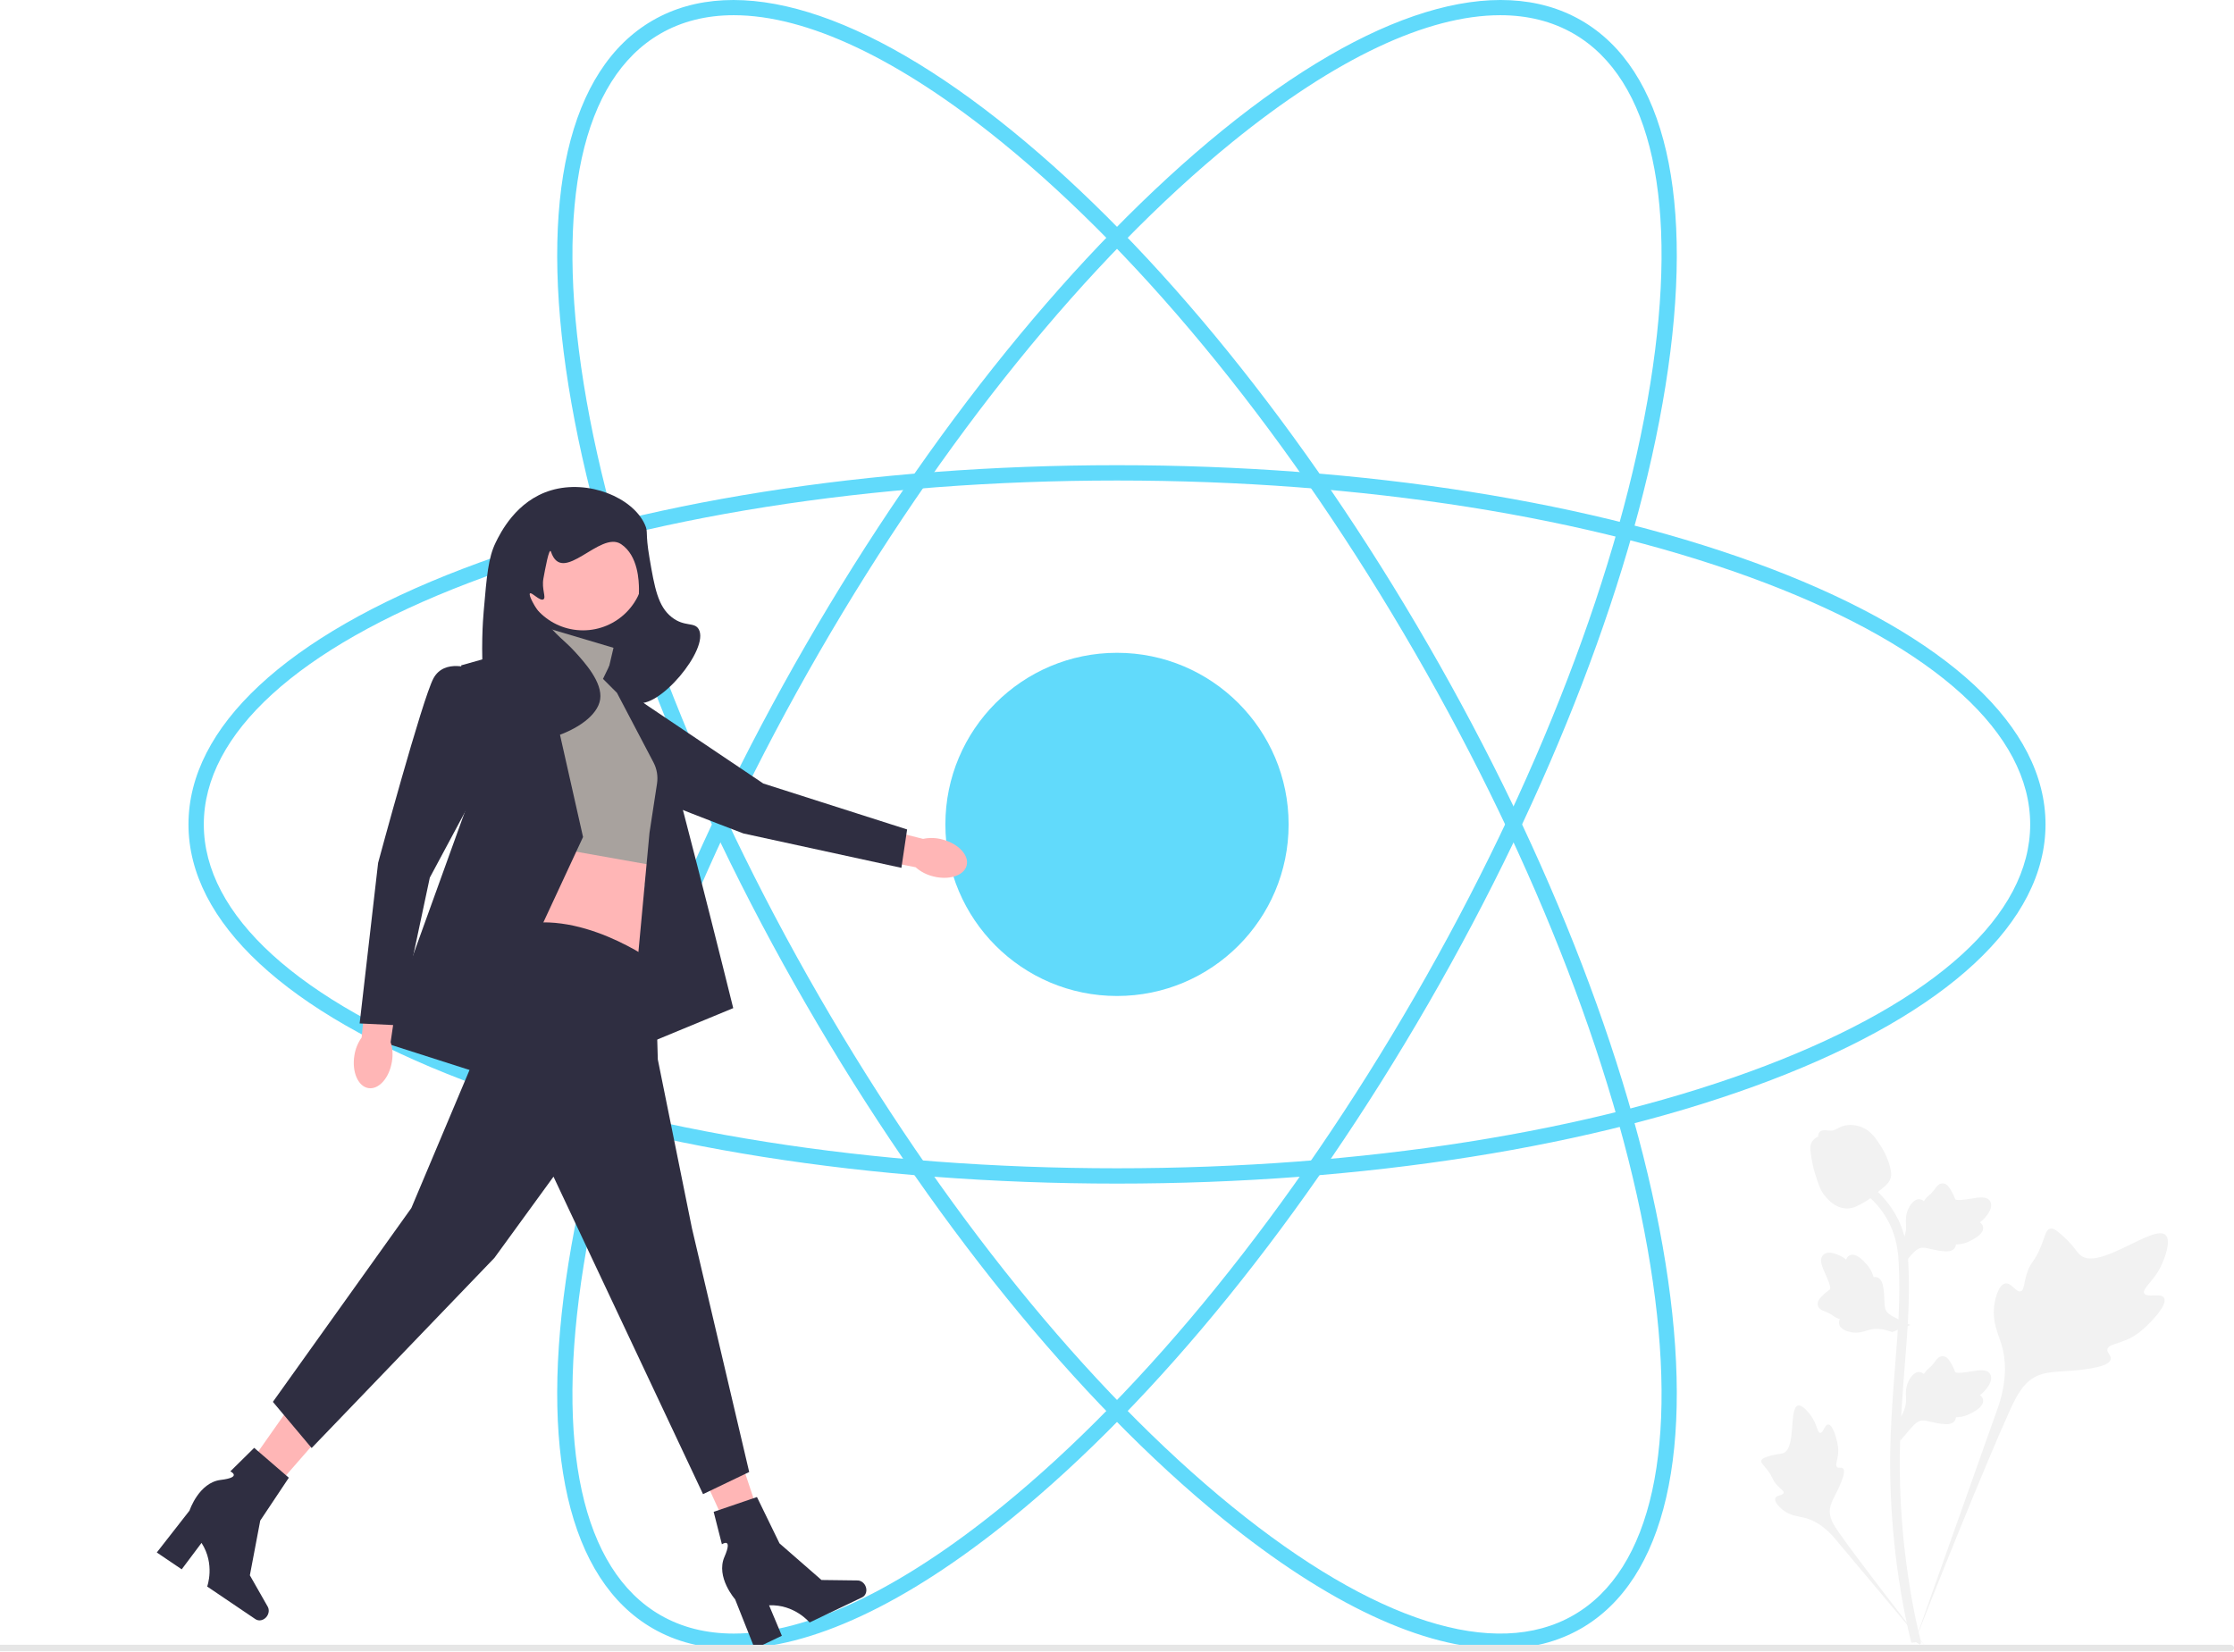
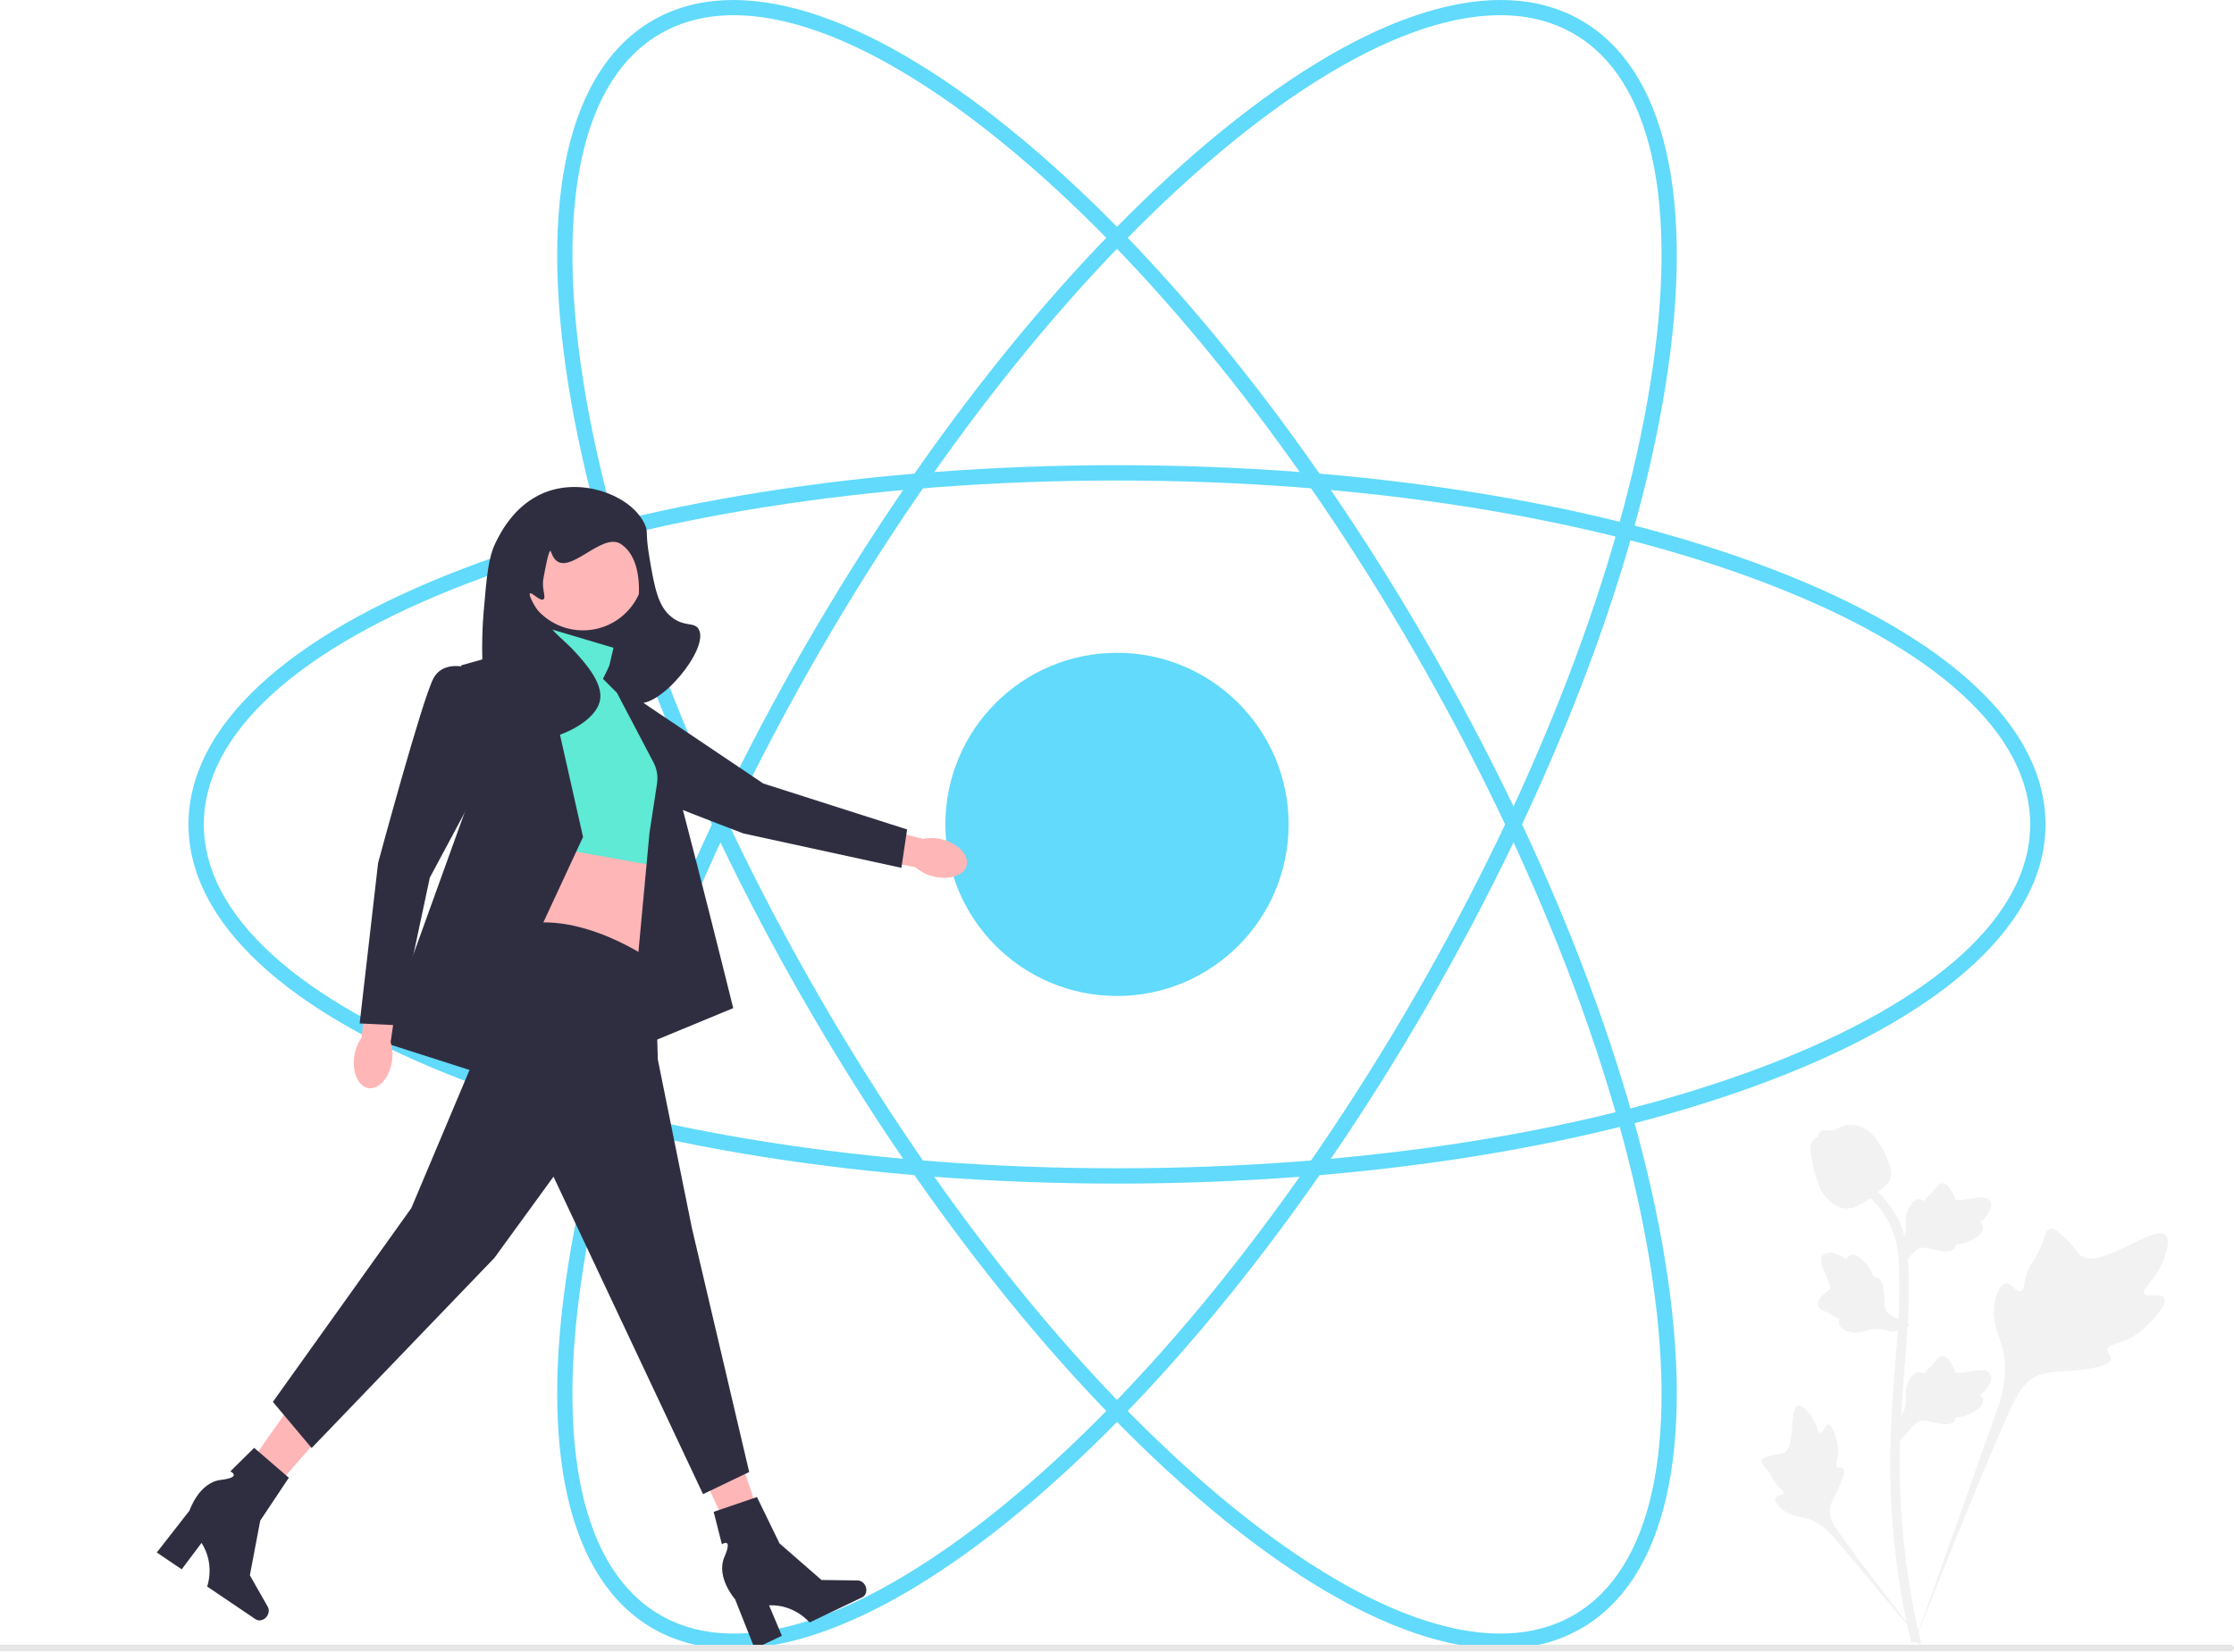
<svg xmlns="http://www.w3.org/2000/svg" width="583.04" height="431.02" viewBox="0 0 583.04 431.02">
  <g>
    <path d="M291.52,308.951c-64.433,0-125.038-9.592-170.652-27.008-46.222-17.648-71.678-41.355-71.678-66.755s25.456-49.105,71.678-66.754c45.614-17.416,106.22-27.008,170.652-27.008s125.038,9.592,170.652,27.008c46.222,17.648,71.677,41.355,71.677,66.754s-25.456,49.106-71.677,66.755c-45.615,17.416-106.22,27.008-170.652,27.008Zm0-183.524c-63.957,0-124.056,9.498-169.226,26.745-44.563,17.015-69.104,39.395-69.104,63.017s24.541,46.003,69.104,63.018c45.17,17.247,105.269,26.745,169.226,26.745s124.056-9.498,169.225-26.745c44.563-17.015,69.104-39.395,69.104-63.018s-24.541-46.002-69.104-63.017c-45.17-17.247-105.269-26.745-169.225-26.745Z" fill="#61dafb" />
    <path d="M391.642,430.378c-20.024,0-44.985-11.573-72.607-34.022-37.891-30.795-76.5-78.485-108.716-134.285-32.216-55.8-54.212-113.082-61.937-161.293-7.827-48.854-.024-82.752,21.972-95.452,21.996-12.699,55.255-2.507,93.649,28.697,37.891,30.795,76.5,78.485,108.716,134.285,32.216,55.8,54.212,113.082,61.937,161.294,7.827,48.854,.024,82.752-21.972,95.452-6.171,3.562-13.233,5.324-21.042,5.324ZM191.505,3.969c-7.139,0-13.562,1.594-19.149,4.82-20.458,11.812-27.569,44.255-20.022,91.355,7.649,47.742,29.473,104.538,61.451,159.926,31.979,55.388,70.253,102.686,107.774,133.181,37.017,30.086,68.67,40.151,89.127,28.338,20.458-11.812,27.569-44.255,20.022-91.354-7.649-47.742-29.473-104.538-61.451-159.927-31.979-55.388-70.253-102.686-107.775-133.181C234.576,15.259,210.504,3.969,191.505,3.969Z" fill="#61dafb" />
    <path d="M191.397,430.378c-7.812,0-14.869-1.761-21.042-5.324-21.996-12.7-29.799-46.599-21.972-95.452,7.724-48.212,29.72-105.494,61.937-161.294,32.216-55.8,70.825-103.49,108.716-134.285C357.43,2.817,390.69-7.375,412.685,5.325c21.996,12.699,29.799,46.598,21.972,95.452-7.724,48.211-29.72,105.494-61.937,161.293-32.216,55.8-70.825,103.49-108.716,134.285-27.62,22.448-52.584,34.022-72.607,34.022ZM391.535,3.969c-19,0-43.069,11.288-69.978,33.158-37.521,30.495-75.796,77.793-107.774,133.181-31.978,55.389-53.802,112.185-61.451,159.927-7.546,47.1-.436,79.543,20.022,91.354,5.586,3.226,12.012,4.819,19.149,4.82,19,.002,43.069-11.288,69.977-33.158,37.521-30.495,75.796-77.793,107.775-133.181,31.978-55.389,53.802-112.185,61.451-159.926,7.546-47.1,.436-79.543-20.022-91.355-5.586-3.225-12.012-4.82-19.149-4.82Z" fill="#61dafb" />
    <circle cx="291.52" cy="215.189" r="44.789" fill="#61dafb" />
  </g>
  <g>
    <path d="M564.784,338.786c-.844-1.424-4.497,.101-5.168-1.191-.669-1.287,2.725-3.249,4.663-7.73,.35-.808,2.553-5.9,.922-7.472-3.092-2.978-17.24,9.313-22.191,5.29-1.087-.883-1.846-2.645-5.134-5.506-1.308-1.138-2.099-1.652-2.865-1.461-1.086,.271-1.172,1.725-2.337,4.584-1.747,4.287-2.78,4.028-3.798,7.449-.756,2.539-.583,4.016-1.472,4.303-1.258,.407-2.416-2.286-4.011-2.045-1.627,.246-2.611,3.382-2.922,5.73-.583,4.406,1.035,7.313,1.932,10.371,.975,3.322,1.553,8.375-.698,15.528l-22.277,62.766c4.918-12.879,19.158-48.185,25.142-61.305,1.727-3.787,3.635-7.629,7.551-9.145,3.77-1.46,8.949-.588,15.55-2.179,.771-.186,2.911-.73,3.18-1.988,.223-1.04-1.036-1.621-.842-2.595,.259-1.307,2.734-1.323,5.775-2.831,2.144-1.063,3.48-2.328,4.629-3.415,.346-.328,5.495-5.262,4.371-7.157Z" fill="#f2f2f2" />
    <path d="M477.139,371.829c-.942,.004-1.248,2.236-2.076,2.193-.825-.043-.808-2.275-2.448-4.519-.296-.405-2.159-2.955-3.401-2.608-2.354,.658-.404,11.148-3.806,12.418-.747,.279-1.831,.143-4.184,.931-.936,.314-1.417,.554-1.544,.985-.18,.611,.508,1.073,1.575,2.47,1.6,2.094,1.175,2.527,2.56,4.013,1.028,1.104,1.803,1.445,1.687,1.964-.163,.735-1.819,.526-2.161,1.379-.349,.87,.907,2.257,1.969,3.087,1.994,1.557,3.888,1.602,5.647,2.044,1.912,.48,4.559,1.654,7.42,4.823l24.378,29.044c-4.902-6.13-18.122-23.306-22.835-30.028-1.36-1.941-2.696-3.985-2.31-6.345,.371-2.272,2.293-4.562,3.417-8.261,.131-.432,.481-1.639-.058-2.134-.446-.409-1.095,.041-1.517-.335-.567-.504,.14-1.724,.277-3.651,.097-1.359-.138-2.38-.341-3.258-.061-.265-.997-4.215-2.251-4.21Z" fill="#f2f2f2" />
    <path d="M495.939,376.049l-.568-5.068,.259-.384c1.2-1.777,1.812-3.512,1.819-5.159,.001-.262-.011-.524-.023-.79-.049-1.057-.11-2.371,.575-3.903,.384-.854,1.463-2.831,3.086-2.587,.437,.061,.767,.262,1.018,.497,.037-.059,.075-.117,.115-.181,.505-.771,.905-1.101,1.291-1.419,.296-.245,.602-.497,1.082-1.094,.21-.262,.374-.492,.513-.685,.42-.585,.968-1.282,1.935-1.27,1.033,.049,1.574,.903,1.932,1.468,.64,1.008,.93,1.735,1.122,2.217,.07,.176,.149,.374,.19,.436,.333,.489,3.038,.032,4.057-.135,2.289-.382,4.27-.712,5.087,.732,.585,1.033,.15,2.398-1.33,4.168-.461,.551-.952,.969-1.388,1.297,.361,.215,.684,.546,.815,1.065h0c.308,1.228-.748,2.459-3.137,3.663-.593,.301-1.392,.702-2.512,.896-.527,.091-1.002,.113-1.408,.125-.009,.235-.064,.489-.207,.751-.42,.771-1.293,1.138-2.61,1.05-1.449-.076-2.642-.352-3.694-.595-.919-.21-1.711-.389-2.332-.347-1.153,.093-2.041,1.016-3.083,2.212l-2.603,3.042Z" fill="#f2f2f2" />
    <path d="M498.572,345.873l-4.758,1.835-.437-.153c-2.023-.71-3.857-.862-5.452-.451-.254,.065-.504,.143-.759,.223-1.01,.316-2.266,.708-3.922,.434-.924-.155-3.11-.697-3.285-2.329-.052-.438,.059-.809,.222-1.111-.066-.021-.133-.042-.204-.065-.874-.293-1.295-.597-1.7-.889-.312-.224-.633-.456-1.332-.769-.307-.137-.571-.237-.793-.322-.672-.258-1.486-.611-1.719-1.549-.215-1.011,.474-1.751,.93-2.241,.813-.875,1.442-1.34,1.86-1.648,.153-.112,.324-.239,.373-.294,.389-.446-.74-2.947-1.159-3.891-.95-2.118-1.772-3.95-.582-5.106,.851-.828,2.282-.754,4.369,.229,.65,.307,1.179,.675,1.607,1.013,.117-.404,.354-.8,.823-1.058h0c1.11-.61,2.569,.099,4.339,2.105,.442,.498,1.033,1.169,1.504,2.203,.221,.487,.363,.941,.478,1.331,.229-.051,.49-.063,.779,.009,.852,.21,1.429,.962,1.678,2.258,.294,1.421,.329,2.645,.362,3.724,.03,.942,.058,1.753,.255,2.344,.382,1.091,1.5,1.717,2.922,2.421l3.603,1.746Z" fill="#f2f2f2" />
    <path d="M495.939,330.942l-.568-5.068,.259-.384c1.2-1.777,1.812-3.512,1.819-5.159,.001-.262-.011-.524-.023-.79-.049-1.057-.11-2.371,.575-3.903,.384-.854,1.463-2.831,3.086-2.587,.437,.061,.767,.262,1.018,.497,.037-.059,.075-.117,.115-.181,.505-.771,.905-1.101,1.291-1.419,.296-.245,.602-.497,1.082-1.094,.21-.262,.374-.492,.513-.685,.42-.585,.968-1.282,1.935-1.27,1.033,.049,1.574,.903,1.932,1.468,.64,1.008,.93,1.735,1.122,2.217,.07,.176,.149,.374,.19,.436,.333,.489,3.038,.032,4.057-.135,2.289-.382,4.27-.712,5.087,.732,.585,1.033,.15,2.398-1.33,4.168-.461,.551-.952,.969-1.388,1.297,.361,.215,.684,.546,.815,1.065h0c.308,1.228-.748,2.459-3.137,3.663-.593,.301-1.392,.702-2.512,.896-.527,.091-1.002,.113-1.408,.125-.009,.235-.064,.489-.207,.751-.42,.771-1.293,1.138-2.61,1.05-1.449-.076-2.642-.352-3.694-.595-.919-.21-1.711-.389-2.332-.347-1.153,.093-2.041,1.016-3.083,2.212l-2.603,3.042Z" fill="#f2f2f2" />
    <path d="M501.124,429.32l-1.062-.666-.257-1.226,.257,1.226-1.238,.142c-.02-.115-.087-.379-.188-.793-.554-2.266-2.244-9.162-3.654-20.023-.984-7.581-1.541-15.376-1.656-23.17-.115-7.807,.255-13.717,.551-18.467,.224-3.583,.496-6.994,.762-10.317,.71-8.878,1.379-17.265,.881-26.55-.11-2.073-.341-6.387-2.862-10.978-1.462-2.663-3.476-5.027-5.987-7.023l1.561-1.963c2.771,2.207,5,4.826,6.623,7.782,2.795,5.09,3.047,9.791,3.168,12.05,.507,9.449-.17,17.916-.887,26.88-.264,3.311-.536,6.708-.759,10.276-.294,4.706-.66,10.565-.546,18.271,.113,7.701,.663,15.4,1.634,22.886,1.392,10.724,3.058,17.517,3.605,19.749,.291,1.192,.352,1.441,.054,1.914Z" fill="#f2f2f2" />
    <path d="M482.075,315.456c-.103,0-.207-.002-.312-.01-2.134-.115-4.11-1.392-5.875-3.796-.827-1.131-1.251-2.42-2.095-4.992-.131-.396-.767-2.408-1.154-5.176-.253-1.808-.221-2.565,.137-3.233,.398-.744,1.041-1.263,1.766-1.613-.032-.24-.006-.487,.098-.739,.427-1.045,1.563-.908,2.177-.842,.311,.039,.699,.091,1.117,.069,.658-.032,1.012-.228,1.548-.521,.513-.281,1.15-.631,2.096-.825,1.865-.389,3.427,.139,3.942,.313,2.71,.903,4.046,3.01,5.593,5.45,.308,.489,1.367,2.271,2.065,4.713,.504,1.762,.433,2.545,.281,3.128-.308,1.197-1.036,1.882-2.885,3.394-1.931,1.583-2.9,2.376-3.732,2.858-1.937,1.118-3.153,1.821-4.768,1.821Z" fill="#f2f2f2" />
  </g>
  <g>
    <g>
-       <path id="b-95" d="M243.47,228.74c4.166,1.099,8.11-.159,8.809-2.811,.699-2.651-2.111-5.691-6.279-6.79-1.659-.462-3.404-.52-5.09-.169l-17.71-4.434-1.904,8.355,17.661,3.484c1.294,1.137,2.841,1.948,4.512,2.364Z" fill="#ffb6b6" />
+       <path id="b-162" d="M243.47,228.74c4.166,1.099,8.11-.159,8.809-2.811,.699-2.651-2.111-5.691-6.279-6.79-1.659-.462-3.404-.52-5.09-.169l-17.71-4.434-1.904,8.355,17.661,3.484c1.294,1.137,2.841,1.948,4.512,2.364Z" fill="#ffb6b6" />
      <path d="M146.133,188.062s-3.597,6.903,1.389,10.308,46.502,19.186,46.502,19.186l41.23,8.973,1.488-10.02-37.538-11.993-31.304-21.053-21.767,4.599Z" fill="#2f2e41" />
    </g>
    <g>
      <polygon points="195.229 410.87 202.222 407.724 191.212 374.816 180.892 379.457 195.229 410.87" fill="#ffb6b6" />
      <path d="M225.854,413.944h0c.559,1.168,.183,2.512-.839,3.001l-13.725,6.567s-3.948-4.783-10.573-4.484l3.336,7.947-7.08,3.388-5.117-12.897s-5.091-5.774-2.791-11.071c2.299-5.297-.659-3.297-.659-3.297l-2.151-8.469,11.301-3.861,5.884,12.094,10.954,9.558,9.416,.118c.838,.01,1.642,.563,2.045,1.407l0-0Z" fill="#2f2e41" />
    </g>
    <g>
      <polygon points="56.861 393.879 63.109 398.323 85.938 372.188 76.717 365.63 56.861 393.879" fill="#ffb6b6" />
      <path d="M69.689,421.858h0c-.725,1.073-2.075,1.428-3.014,.793l-12.604-8.522s2.131-5.825-1.476-11.39l-5.171,6.896-6.502-4.396,8.541-10.935s2.409-7.311,8.142-8.005c5.733-.694,2.512-2.235,2.512-2.235l6.22-6.137,9.044,7.799-7.461,11.19-2.709,14.283,4.658,8.184c.415,.728,.344,1.701-.18,2.476l0,0Z" fill="#2f2e41" />
    </g>
    <rect x="134.654" y="143.321" width="32.834" height="45.092" fill="#2f2e41" />
-     <path d="M160.115,169.095l-17.828-5.3-3.373,9.155-.482,55.892s25.537-5.782,31.319,3.855l1.927-17.346s6.264-8.673,.964-19.755c-5.3-11.082-10.297-16.079-10.297-16.079l-4.158-2.231,1.927-8.191Z" fill="#a8a29e" />
+     <path d="M160.115,169.095l-17.828-5.3-3.373,9.155-.482,55.892s25.537-5.782,31.319,3.855l1.927-17.346s6.264-8.673,.964-19.755c-5.3-11.082-10.297-16.079-10.297-16.079l-4.158-2.231,1.927-8.191Z" fill="#5eead4" />
    <path d="M139.637,220.41l-2.409,24.573,31.801,6.746s-2.409-21.201,.482-26.019l-29.873-5.3Z" fill="#ffb6b6" />
    <path d="M170.956,251.247s-20.237-14.937-37.583-9.155c0,0-20.478,12.769-9.878,34.933l-16.141,38.306-36.137,50.592,10.118,12.046,47.701-49.629,15.419-21.201,39.028,82.875,12.046-5.782-14.937-63.602-8.914-44.088-.723-25.296Z" fill="#2f2e41" />
    <polygon points="123.736 279.675 99.645 271.966 122.773 207.882 120.364 173.672 140.768 167.917 152.164 218.482 123.736 279.675" fill="#2f2e41" />
    <path d="M161.014,180.848l-3.642-3.642,1.624-3.357s10.514,10.905,12.442,13.796,19.925,75.502,19.925,75.502l-27.152,11.227,5.3-57.013,1.962-12.824c.29-1.896-.034-3.836-.926-5.534l-9.533-18.155Z" fill="#2f2e41" />
    <circle cx="152.152" cy="148.56" r="15.977" fill="#ffb6b6" />
    <path d="M162.089,142.029c-5.482-3.656-15.293,10.985-18.293,1.985-.468-1.403-1.568,4.805-1.971,6.977-.511,2.759,.782,4.962,0,5.456-.884,.558-3.05-1.932-3.507-1.559-.447,.365,.99,3.259,3.507,6.625,3.341,4.467,5.435,5.555,8.183,8.573,2.559,2.81,7.294,8.01,6.625,12.47-1.258,8.388-21.741,14.871-28.058,8.573-1.512-1.508-1.808-4.923-2.338-11.691-.789-10.072-.193-17.63,0-19.874,.804-9.343,1.206-14.015,3.118-17.926,1.22-2.497,5.33-10.907,14.418-13.639,9.763-2.935,21.382,1.85,24.55,8.963,.915,2.055,.026,1.836,1.169,8.573,1.353,7.973,2.229,12.758,5.845,15.588,3.322,2.6,5.886,1.147,7.014,3.118,2.927,5.112-10.656,21.289-16.367,19.095-3.441-1.322-3.745-9.206-3.507-12.86,.512-7.868,4.41-9.537,4.287-16.757-.033-1.91-.149-8.671-4.676-11.691Z" fill="#2f2e41" />
    <g>
-       <path id="c-96" d="M92.482,275.542c-.678,4.255,.967,8.053,3.675,8.485,2.708,.431,5.452-2.668,6.13-6.924,.294-1.696,.178-3.439-.339-5.081l2.647-18.063-8.503-1.061-1.706,17.92c-1.002,1.401-1.655,3.021-1.903,4.725Z" fill="#ffb6b6" />
+       <path id="c-163" d="M92.482,275.542c-.678,4.255,.967,8.053,3.675,8.485,2.708,.431,5.452-2.668,6.13-6.924,.294-1.696,.178-3.439-.339-5.081l2.647-18.063-8.503-1.061-1.706,17.92c-1.002,1.401-1.655,3.021-1.903,4.725Z" fill="#ffb6b6" />
      <path d="M123.255,174.636s-7.227-2.891-10.118,2.409-14.455,48.183-14.455,48.183l-4.818,41.919,10.118,.482,8.191-38.546,17.828-33.246-6.746-21.201Z" fill="#2f2e41" />
    </g>
  </g>
  <path d="M583.04,430.18h0c0,.464-.376,.84-.84,.84H0v-1.68H582.2c.464,0,.84,.376,.84,.84Z" fill="#e6e6e6" />
</svg>
